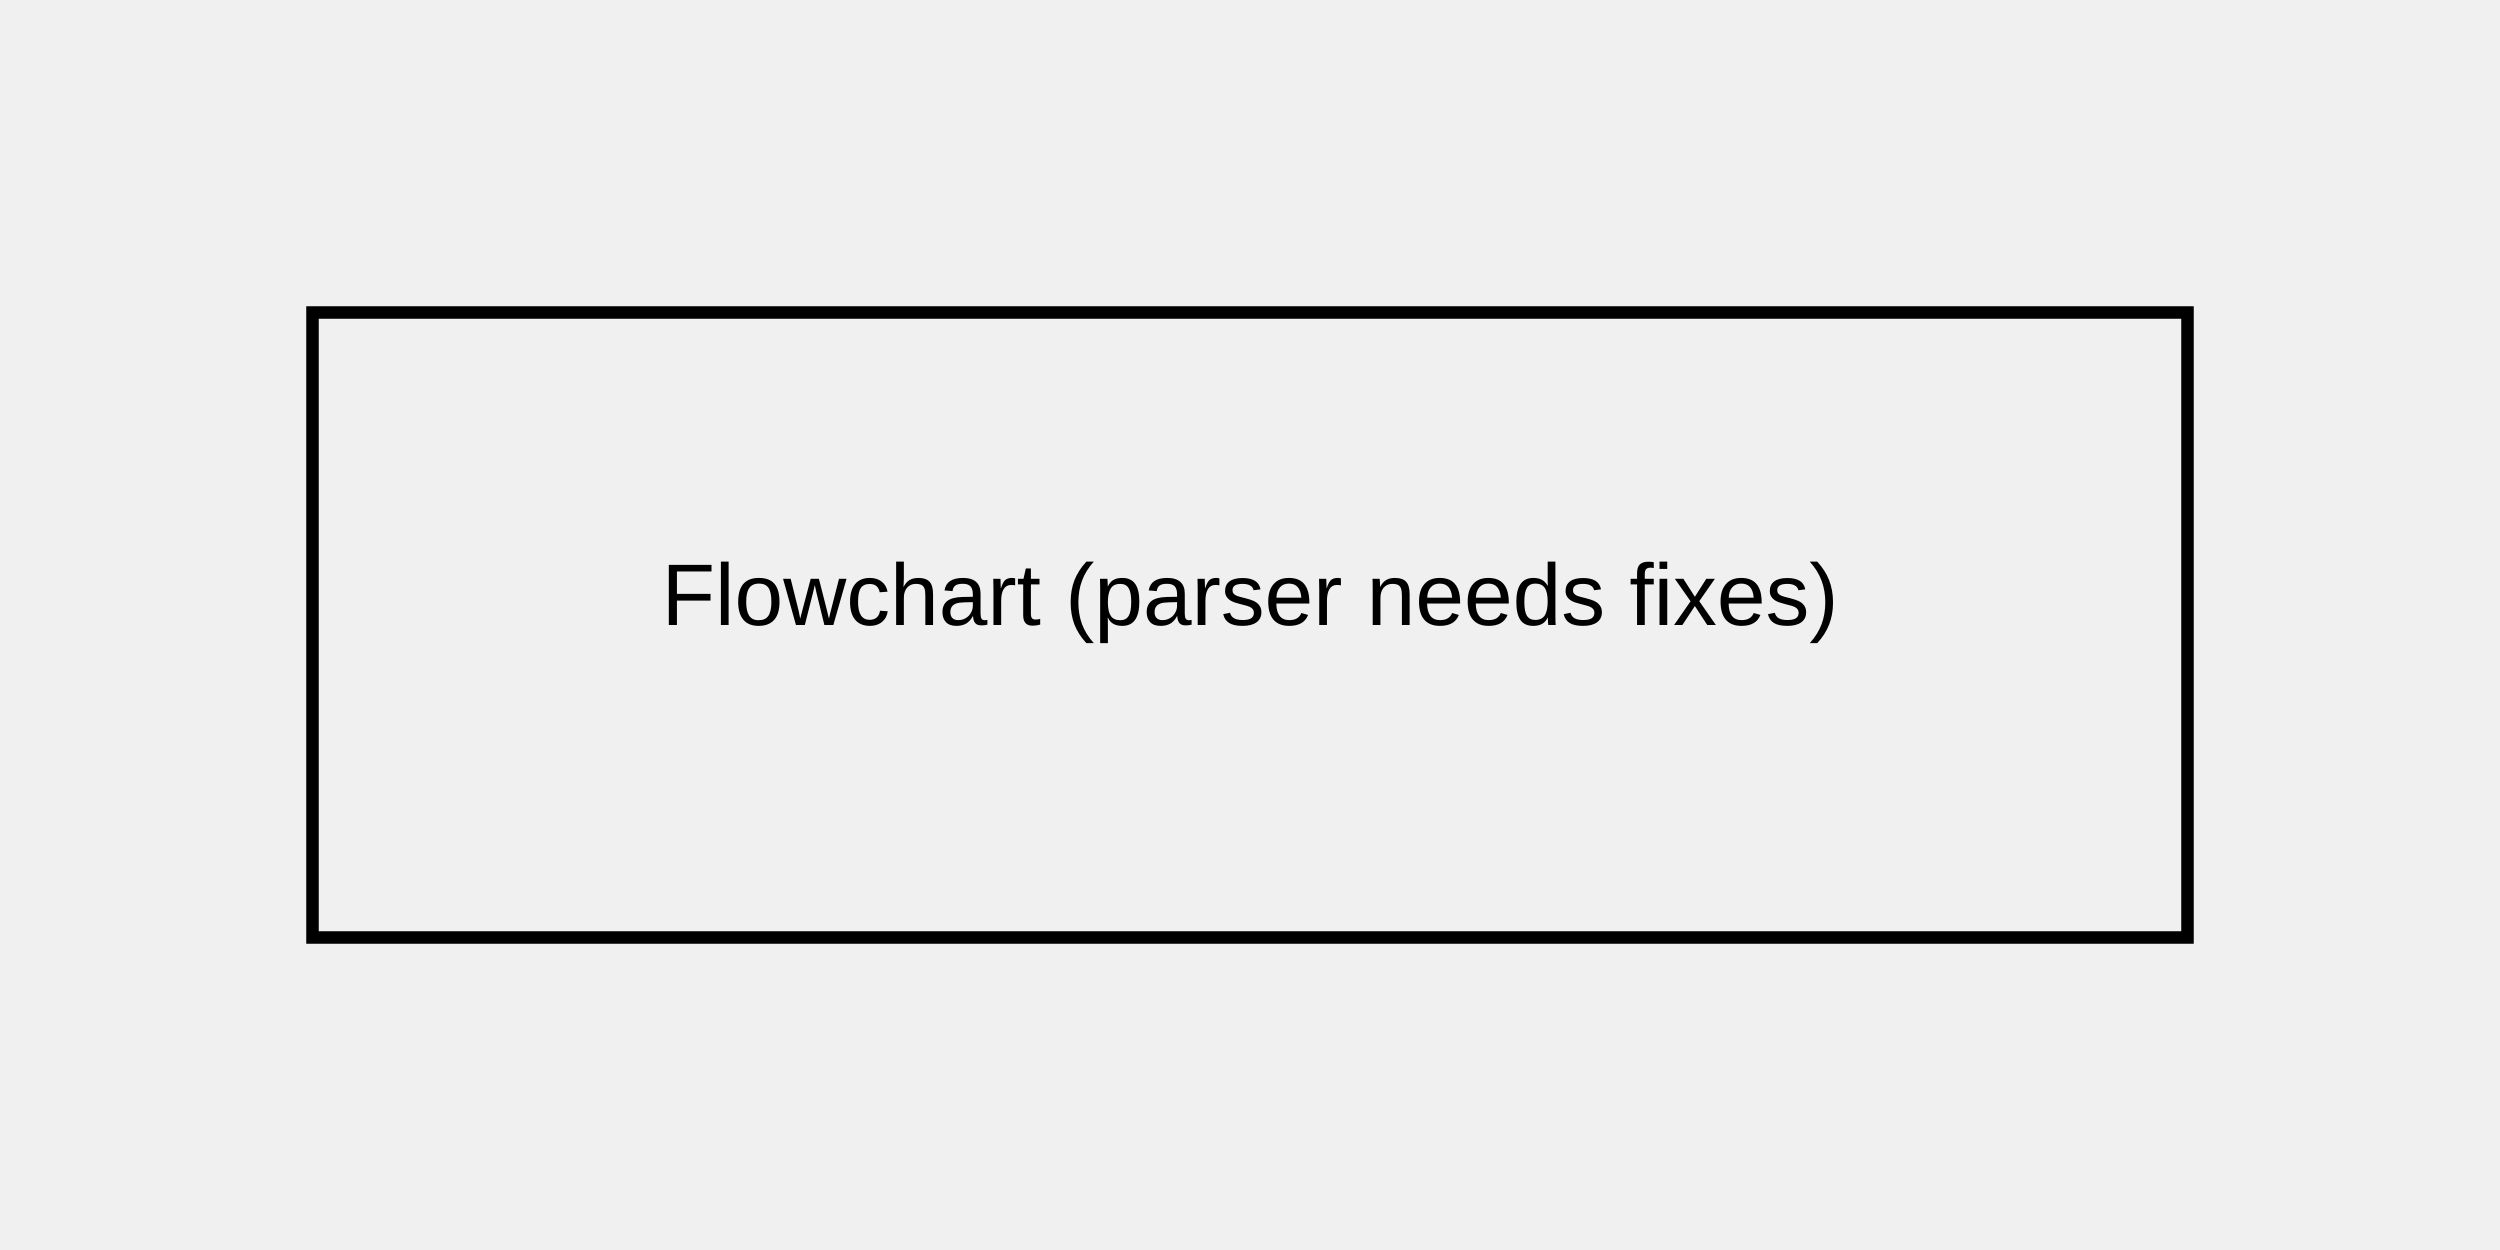
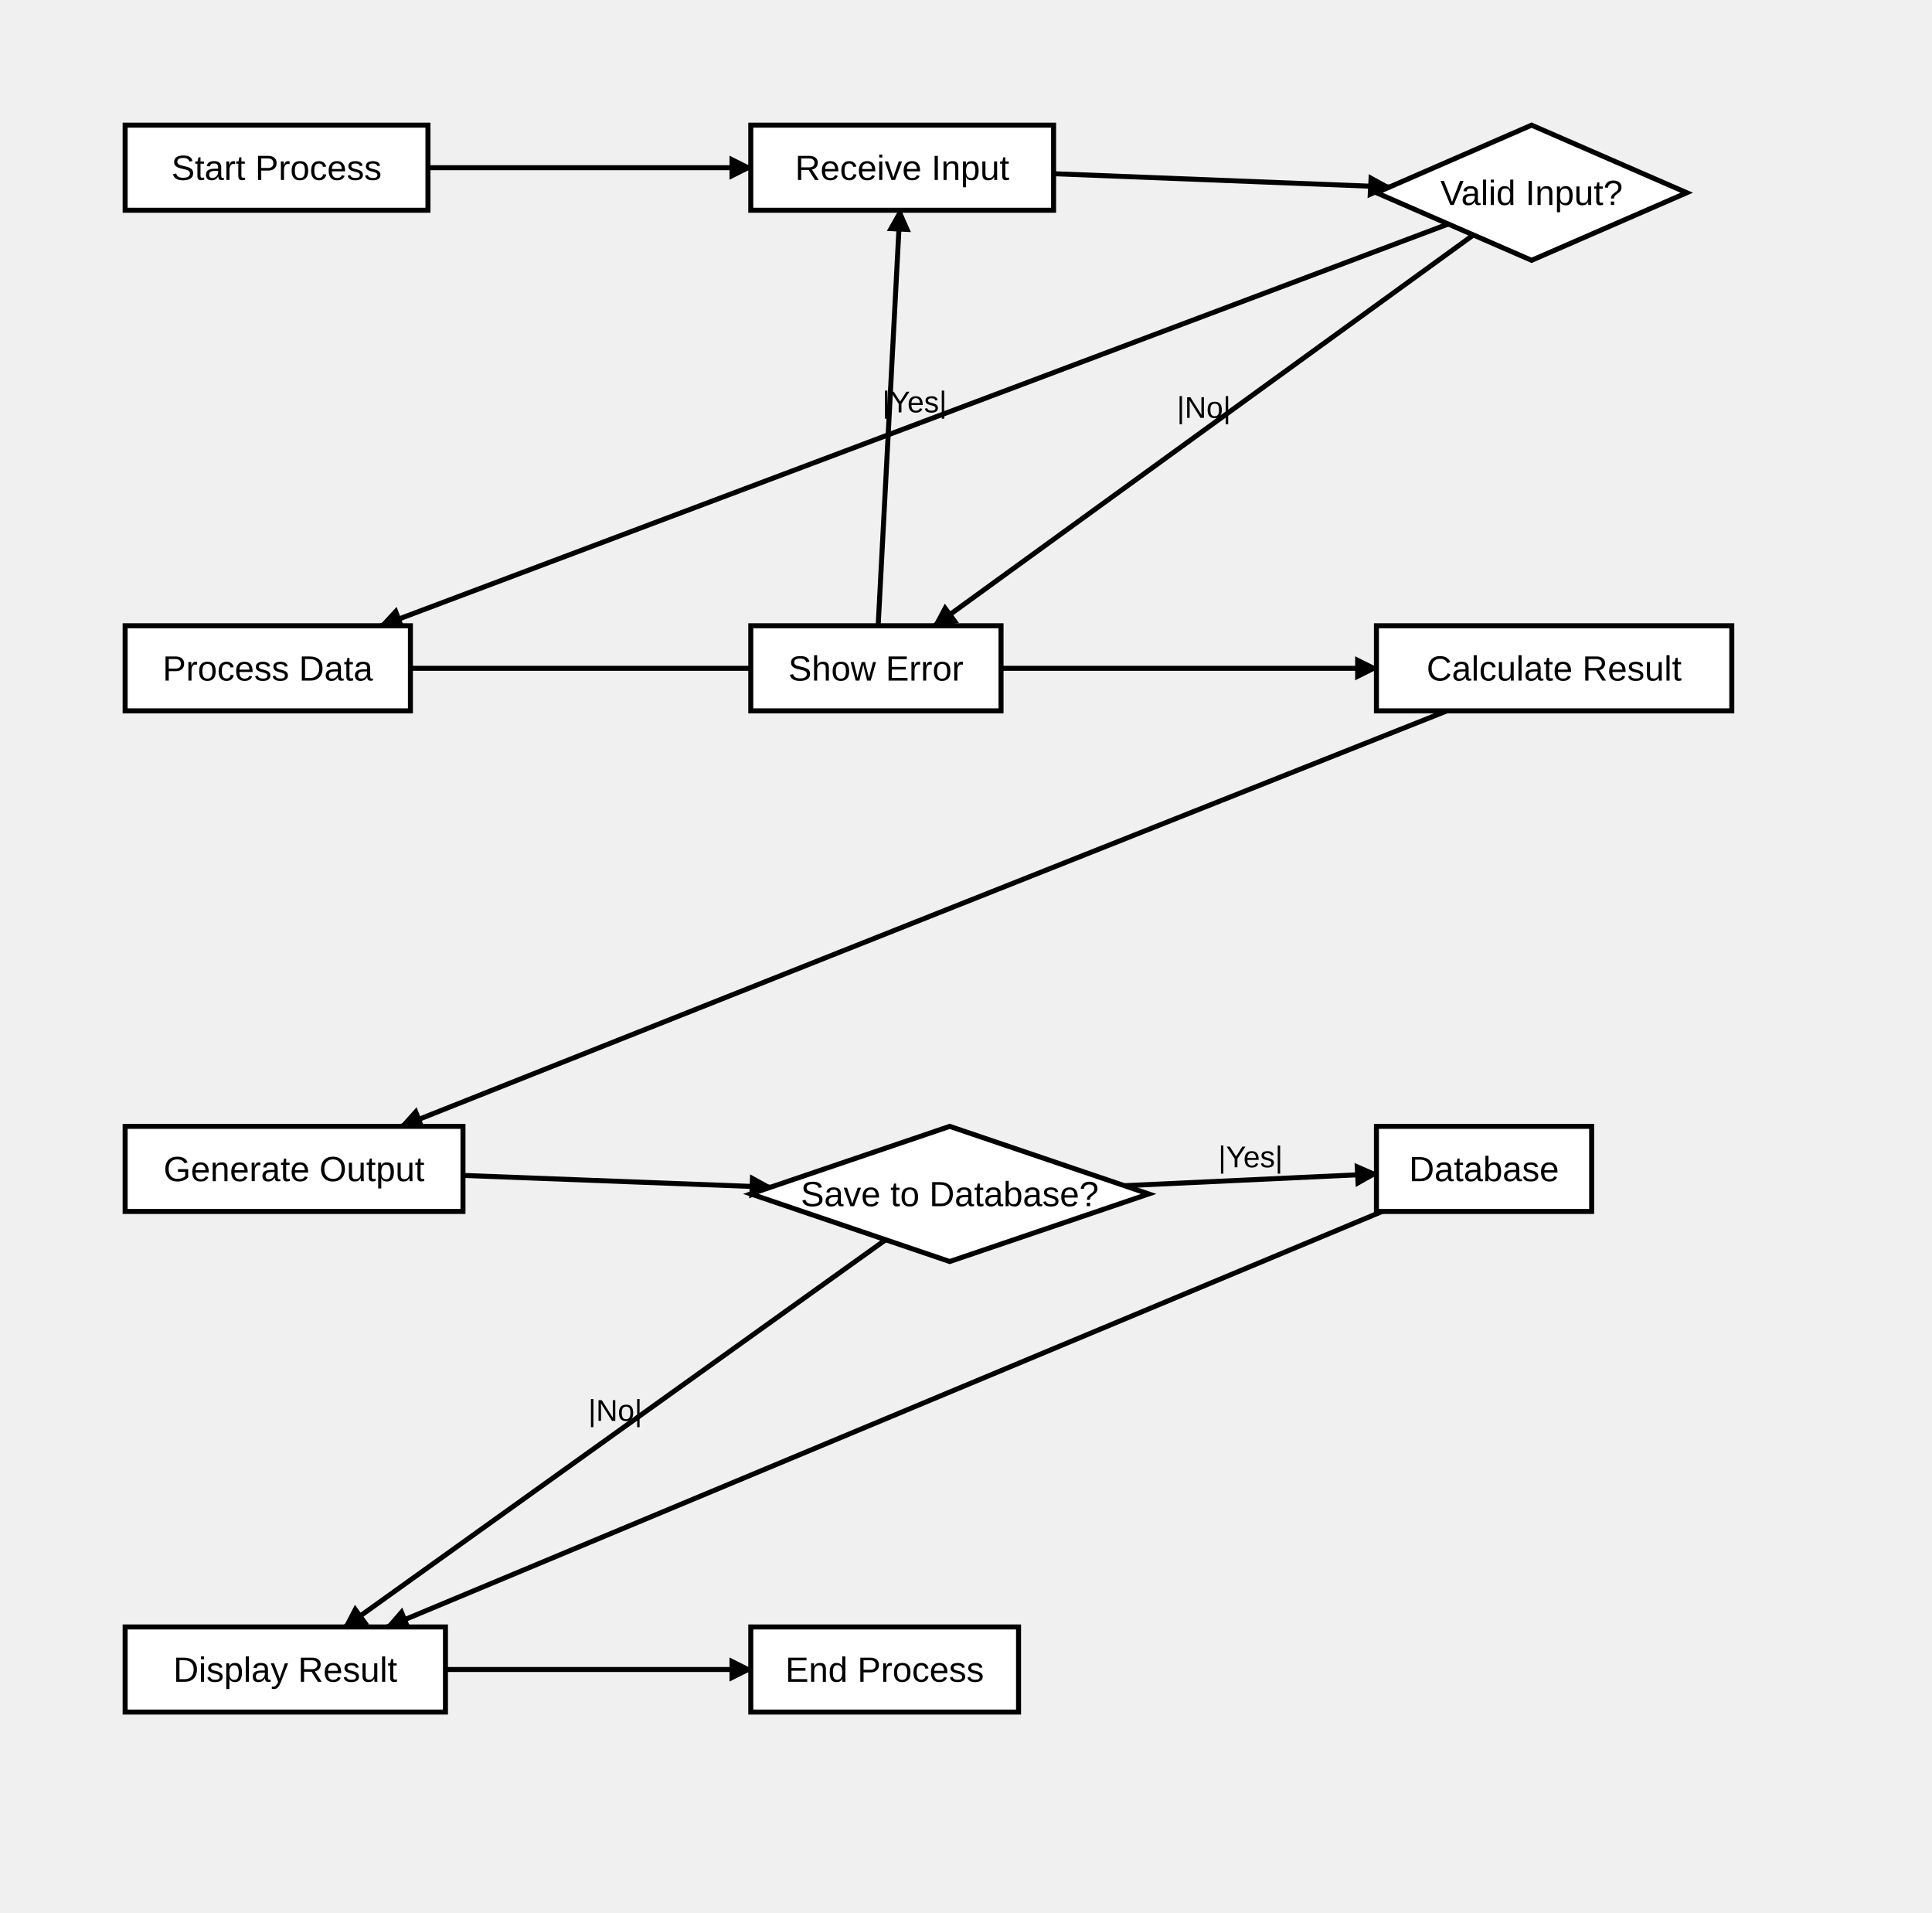
- <svg xmlns="http://www.w3.org/2000/svg" width="400" height="200" viewBox="0 0 400 200" version="1.2">
-   <rect x="50" y="50" width="300" height="100" fill="#f0f0f0" stroke="#000000" stroke-width="2" />
-   <text x="200" y="100" text-anchor="middle" font-family="Arial, sans-serif" font-size="14" fill="#000000">Flowchart (parser needs fixes)</text>
+ <svg xmlns="http://www.w3.org/2000/svg" width="772.0" height="764.0" viewBox="0 0 772.0 764.0" version="1.2" baseProfile="tiny" overflow="hidden">
+   <g id="edge-Start_to_Input">
+     <path fill="none" stroke="#000000" stroke-width="2.0" d="M 171.0 67.0 L 300.0 67.0" />
+     <polygon fill="#000000" stroke="#000000" points="300.0,67.0 292.0,63.0 292.0,71.0" />
+   </g>
+   <g id="edge-Input_to_Validate">
+     <path fill="none" stroke="#000000" stroke-width="2.0" d="M 421.0 69.4 L 555.2 74.7" />
+     <polygon fill="#000000" stroke="#000000" points="555.2,74.7 547.4,70.4 547.0,78.4" />
+   </g>
+   <g id="edge-Validate_to_Process">
+     <path fill="none" stroke="#000000" stroke-width="2.0" d="M 578.7 89.5 L 152.2 250.0" />
+     <polygon fill="#000000" stroke="#000000" points="152.2,250.0 161.1,250.9 158.3,243.4" />
+     <text fill="#000000" x="365.45" y="164.75" text-anchor="middle" font-family="Arial, Helvetica, sans-serif" font-size="12.0">|Yes|</text>
+   </g>
+   <g id="edge-Validate_to_Error">
+     <path fill="none" stroke="#000000" stroke-width="2.0" d="M 588.7 93.9 L 373.4 250.0" />
+     <polygon fill="#000000" stroke="#000000" points="373.4,250.0 382.3,248.5 377.6,242.1" />
+     <text fill="#000000" x="481.05" y="166.95" text-anchor="middle" font-family="Arial, Helvetica, sans-serif" font-size="12.0">|No|</text>
+   </g>
+   <g id="edge-Error_to_Input">
+     <path fill="none" stroke="#000000" stroke-width="2.0" d="M 350.9 250.0 L 359.6 84.0" />
+     <polygon fill="#000000" stroke="#000000" points="359.6,84.0 355.2,91.8 363.2,92.2" />
+   </g>
+   <g id="edge-Process_to_Calculate">
+     <path fill="none" stroke="#000000" stroke-width="2.0" d="M 164.0 267.0 L 550.0 267.0" />
+     <polygon fill="#000000" stroke="#000000" points="550.0,267.0 542.0,263.0 542.0,271.0" />
+   </g>
+   <g id="edge-Calculate_to_Output">
+     <path fill="none" stroke="#000000" stroke-width="2.0" d="M 578.2 284.0 L 160.3 450.0" />
+     <polygon fill="#000000" stroke="#000000" points="160.3,450.0 169.2,450.8 166.3,443.3" />
+   </g>
+   <g id="edge-Output_to_Save">
+     <path fill="none" stroke="#000000" stroke-width="2.0" d="M 185.0 469.6 L 308.0 474.3" />
+     <polygon fill="#000000" stroke="#000000" points="308.0,474.3 300.2,470.0 299.9,478.0" />
+   </g>
+   <g id="edge-Save_to_DB">
+     <path fill="none" stroke="#000000" stroke-width="2.0" d="M 449.4 473.7 L 550.0 469.0" />
+     <polygon fill="#000000" stroke="#000000" points="550.0,469.0 541.8,465.4 542.2,473.4" />
+     <text fill="#000000" x="499.7" y="466.35" text-anchor="middle" font-family="Arial, Helvetica, sans-serif" font-size="12.0">|Yes|</text>
+   </g>
+   <g id="edge-Save_to_Display">
+     <path fill="none" stroke="#000000" stroke-width="2.0" d="M 353.9 495.3 L 137.8 650.0" />
+     <polygon fill="#000000" stroke="#000000" points="137.8,650.0 146.6,648.6 141.9,642.1" />
+     <text fill="#000000" x="245.85" y="567.65" text-anchor="middle" font-family="Arial, Helvetica, sans-serif" font-size="12.0">|No|</text>
+   </g>
+   <g id="edge-DB_to_Display">
+     <path fill="none" stroke="#000000" stroke-width="2.0" d="M 552.3 484.0 L 154.7 650.0" />
+     <polygon fill="#000000" stroke="#000000" points="154.7,650.0 163.6,650.6 160.6,643.2" />
+   </g>
+   <g id="edge-Display_to_End">
+     <path fill="none" stroke="#000000" stroke-width="2.0" d="M 178.0 667.0 L 300.0 667.0" />
+     <polygon fill="#000000" stroke="#000000" points="300.0,667.0 292.0,663.0 292.0,671.0" />
+   </g>
+   <g id="node-Start">
+     <rect fill="#ffffff" stroke="#000000" stroke-width="2.0" x="50.0" y="50.0" width="121.0" height="34.0" />
+     <text fill="#000000" x="110.5" y="71.9" text-anchor="middle" font-family="Arial, Helvetica, sans-serif" font-size="14.0">Start Process</text>
+   </g>
+   <g id="node-Input">
+     <rect fill="#ffffff" stroke="#000000" stroke-width="2.0" x="300.0" y="50.0" width="121.0" height="34.0" />
+     <text fill="#000000" x="360.5" y="71.9" text-anchor="middle" font-family="Arial, Helvetica, sans-serif" font-size="14.0">Receive Input</text>
+   </g>
+   <g id="node-Validate">
+     <polygon fill="#ffffff" stroke="#000000" stroke-width="2.0" points="612.0,50 674.0,77.0 612.0,104.0 550,77.0" />
+     <text fill="#000000" x="612.0" y="81.9" text-anchor="middle" font-family="Arial, Helvetica, sans-serif" font-size="14.0">Valid Input?</text>
+   </g>
+   <g id="node-Process">
+     <rect fill="#ffffff" stroke="#000000" stroke-width="2.0" x="50.0" y="250.0" width="114.0" height="34.0" />
+     <text fill="#000000" x="107.0" y="271.9" text-anchor="middle" font-family="Arial, Helvetica, sans-serif" font-size="14.0">Process Data</text>
+   </g>
+   <g id="node-Error">
+     <rect fill="#ffffff" stroke="#000000" stroke-width="2.0" x="300.0" y="250.0" width="100.0" height="34.0" />
+     <text fill="#000000" x="350.0" y="271.9" text-anchor="middle" font-family="Arial, Helvetica, sans-serif" font-size="14.0">Show Error</text>
+   </g>
+   <g id="node-Calculate">
+     <rect fill="#ffffff" stroke="#000000" stroke-width="2.0" x="550.0" y="250.0" width="142.0" height="34.0" />
+     <text fill="#000000" x="621.0" y="271.9" text-anchor="middle" font-family="Arial, Helvetica, sans-serif" font-size="14.0">Calculate Result</text>
+   </g>
+   <g id="node-Output">
+     <rect fill="#ffffff" stroke="#000000" stroke-width="2.0" x="50.0" y="450.0" width="135.0" height="34.0" />
+     <text fill="#000000" x="117.5" y="471.9" text-anchor="middle" font-family="Arial, Helvetica, sans-serif" font-size="14.0">Generate Output</text>
+   </g>
+   <g id="node-Save">
+     <polygon fill="#ffffff" stroke="#000000" stroke-width="2.0" points="379.5,450 459.0,477.0 379.5,504.0 300,477.0" />
+     <text fill="#000000" x="379.5" y="481.9" text-anchor="middle" font-family="Arial, Helvetica, sans-serif" font-size="14.0">Save to Database?</text>
+   </g>
+   <g id="node-DB">
+     <rect fill="#ffffff" stroke="#000000" stroke-width="2.0" x="550.0" y="450.0" width="86.0" height="34.0" />
+     <text fill="#000000" x="593.0" y="471.9" text-anchor="middle" font-family="Arial, Helvetica, sans-serif" font-size="14.0">Database</text>
+   </g>
+   <g id="node-Display">
+     <rect fill="#ffffff" stroke="#000000" stroke-width="2.0" x="50.0" y="650.0" width="128.0" height="34.0" />
+     <text fill="#000000" x="114.0" y="671.9" text-anchor="middle" font-family="Arial, Helvetica, sans-serif" font-size="14.0">Display Result</text>
+   </g>
+   <g id="node-End">
+     <rect fill="#ffffff" stroke="#000000" stroke-width="2.0" x="300.0" y="650.0" width="107.0" height="34.0" />
+     <text fill="#000000" x="353.5" y="671.9" text-anchor="middle" font-family="Arial, Helvetica, sans-serif" font-size="14.0">End Process</text>
+   </g>
</svg>
